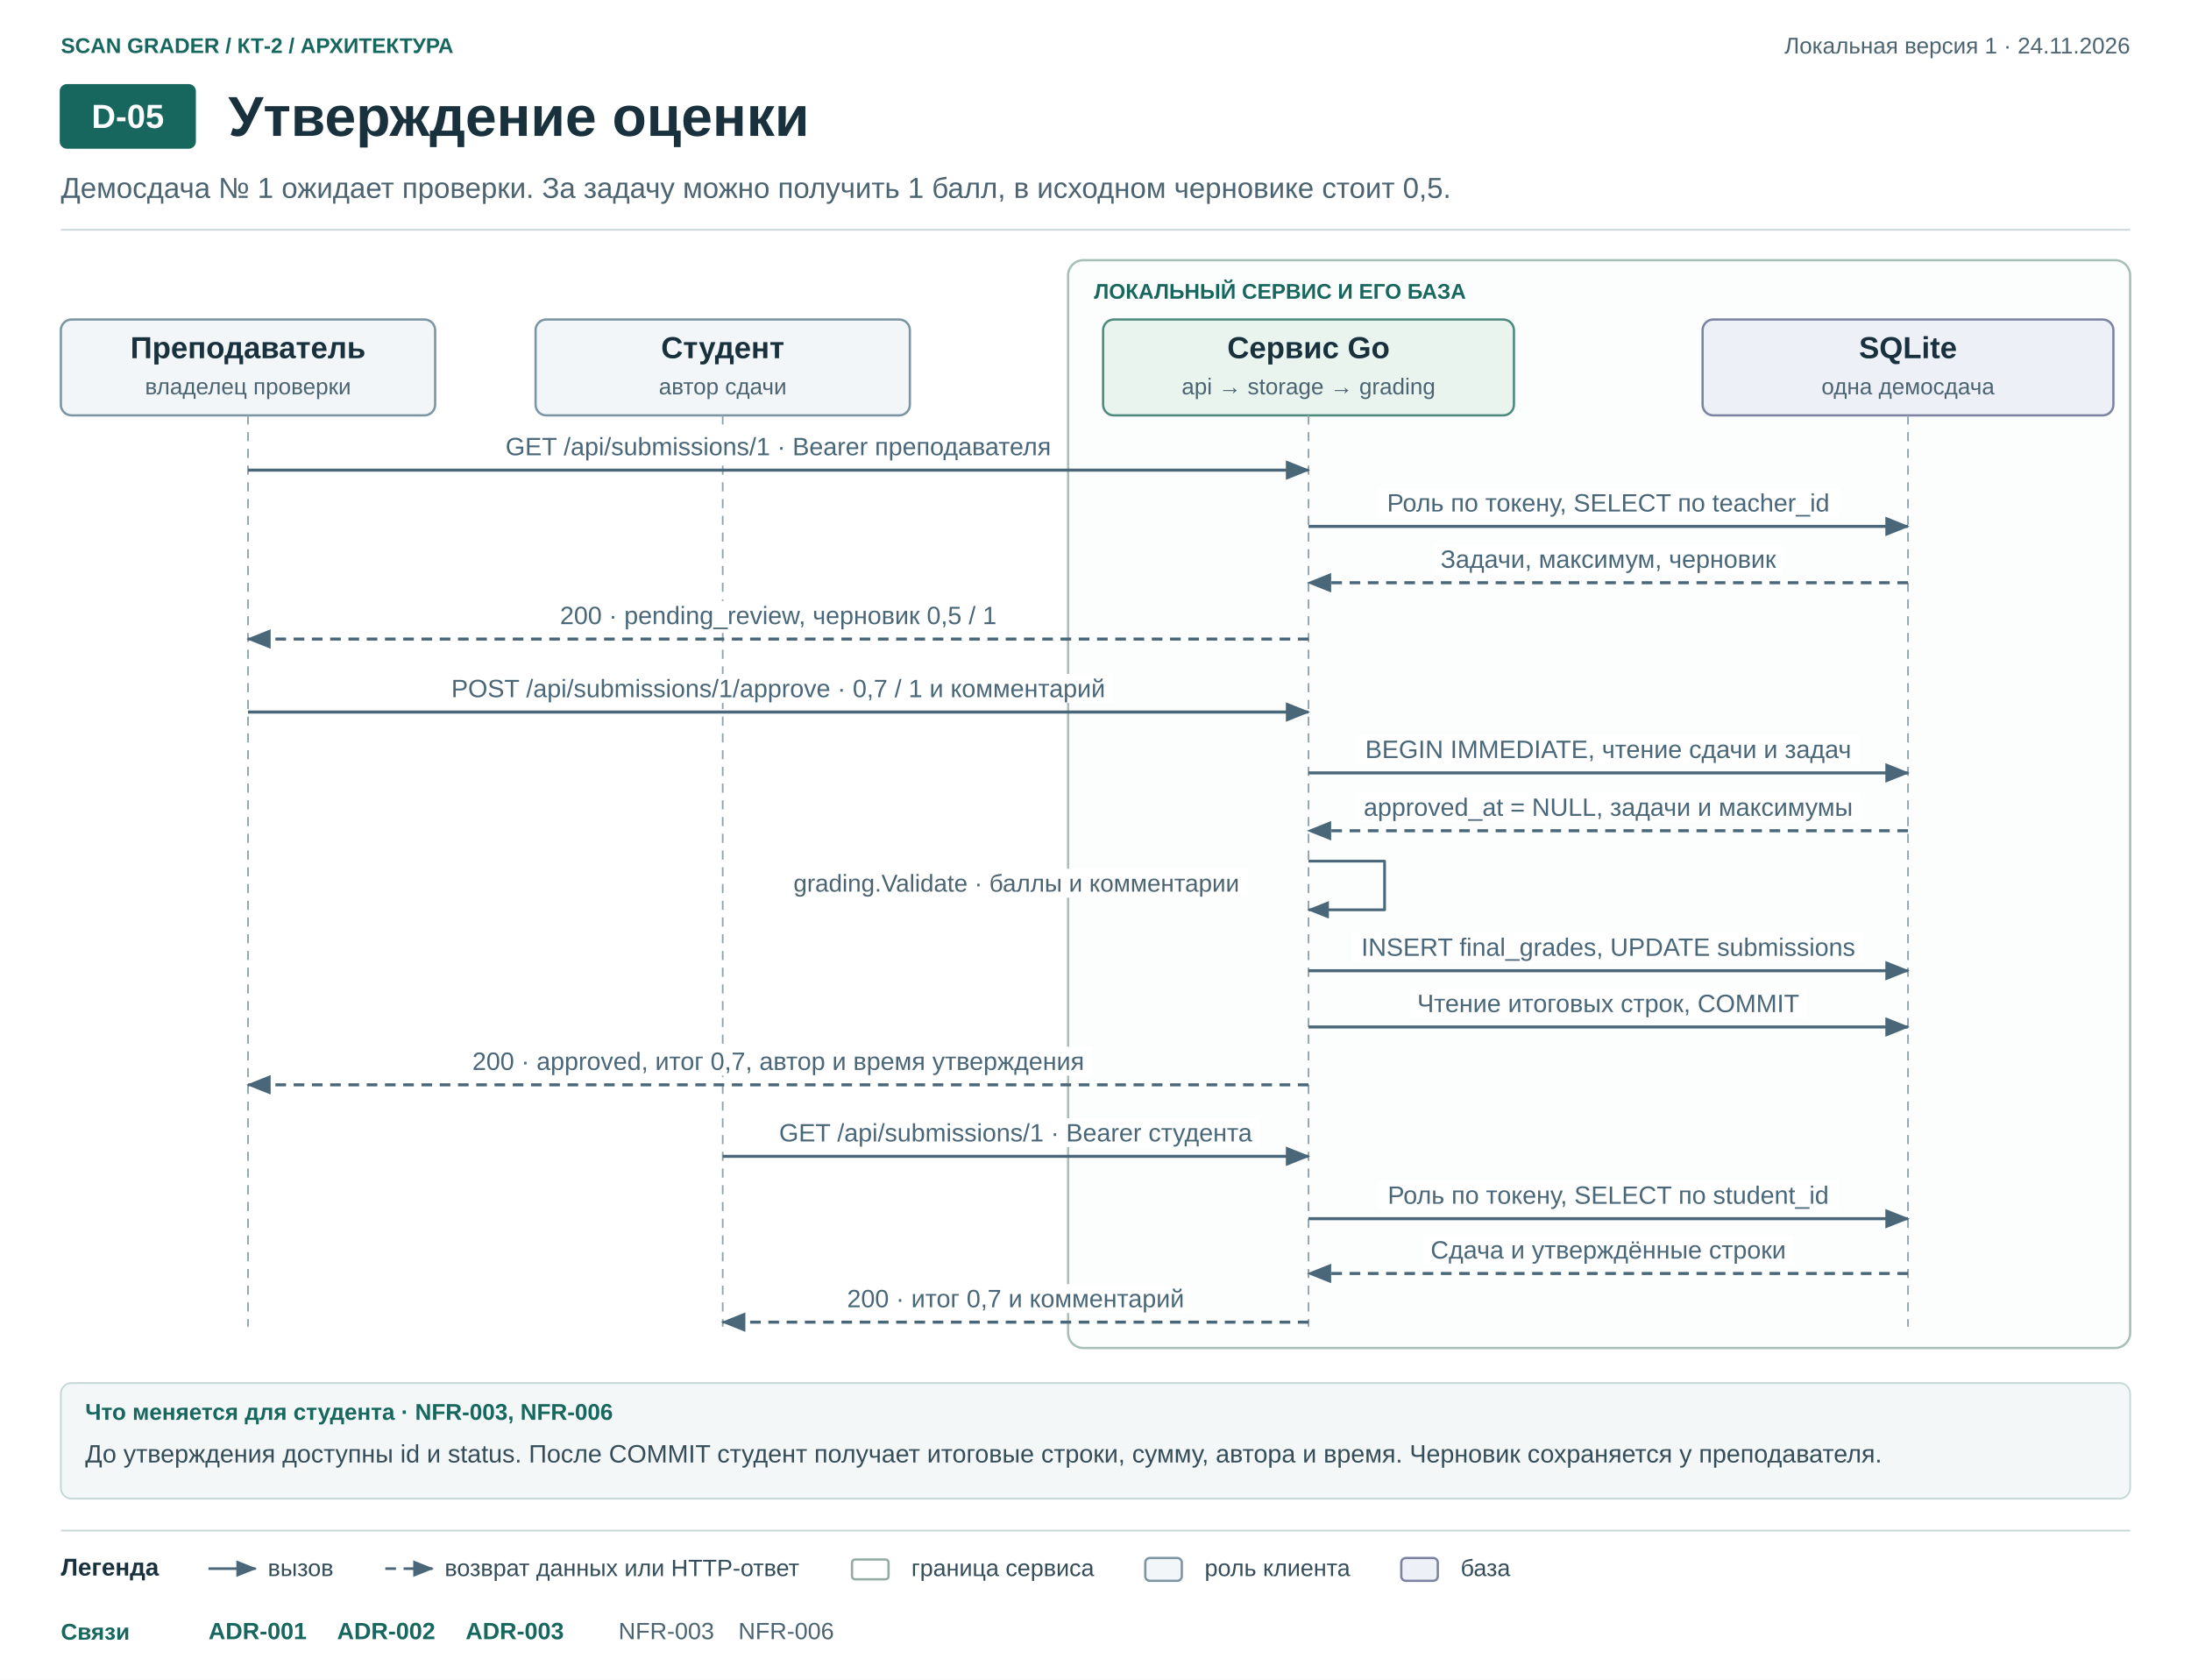
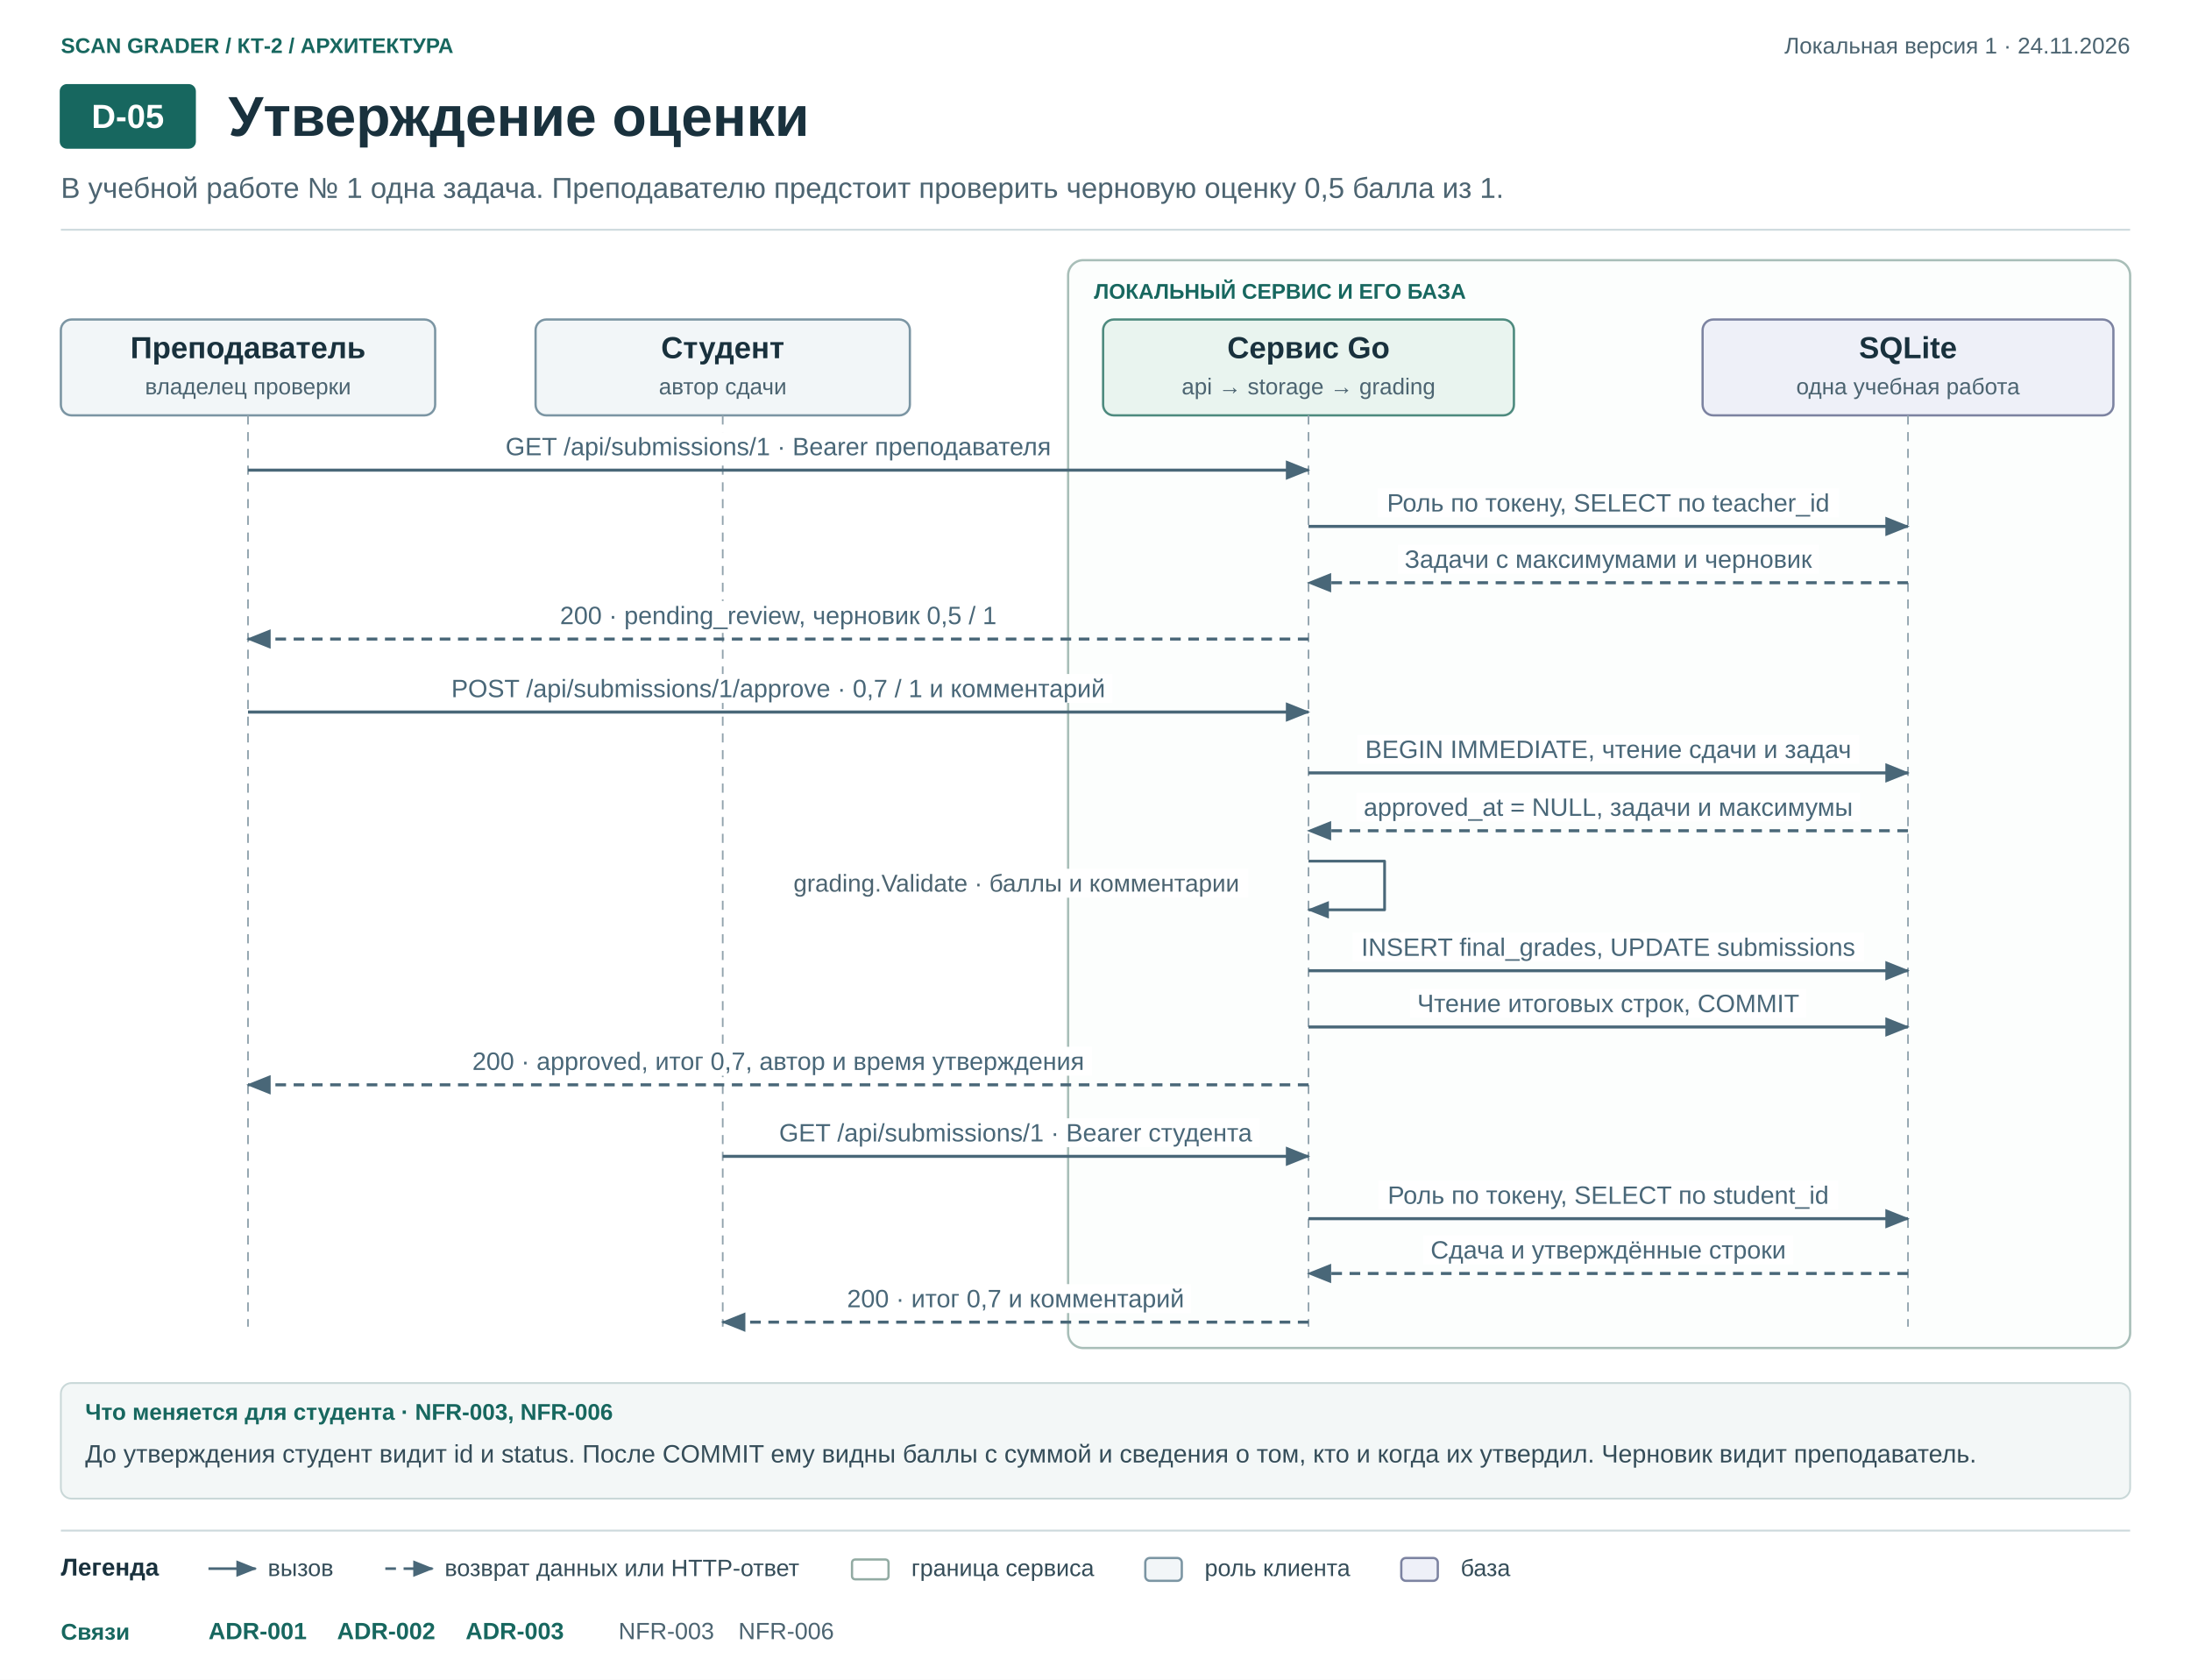
<svg xmlns="http://www.w3.org/2000/svg" xmlns:xlink="http://www.w3.org/1999/xlink" width="1440" height="1104" viewBox="0 0 1440 1104" role="img" aria-labelledby="title description" data-page="D-05">
  <defs>
    <marker id="arrow-regular" viewBox="0 0 10 8" refX="9.3" refY="4" orient="auto" markerWidth="8" markerHeight="7">
      <path fill="#496778" d="M0,0 L10,4 L0,8 Z" />
    </marker>
    <marker id="arrow-plan" viewBox="0 0 10 8" refX="9.3" refY="4" orient="auto" markerWidth="8" markerHeight="7">
      <path fill="#886420" d="M0,0 L10,4 L0,8 Z" />
    </marker>
    <marker id="arrow-exp" viewBox="0 0 10 8" refX="9.3" refY="4" orient="auto" markerWidth="8" markerHeight="7">
      <path fill="#725789" d="M0,0 L10,4 L0,8 Z" />
    </marker>
    <marker id="arrow-error" viewBox="0 0 10 8" refX="9.3" refY="4" orient="auto" markerWidth="8" markerHeight="7">
      <path fill="#994441" d="M0,0 L10,4 L0,8 Z" />
    </marker>
  </defs>
  <rect x="0" y="0" width="1440" height="1104" fill="white" />
  <text x="40" y="34.844" fill="#17675F" text-anchor="start" font-size="14" font-family="Arial, sans-serif" font-weight="700" data-cell="d05-item-1">SCAN GRADER    /    КТ-2    /    АРХИТЕКТУРА</text>
  <text x="1400" y="35.19" fill="#4C6471" text-anchor="end" font-size="15" font-family="Arial, sans-serif" font-weight="400" data-cell="d05-item-2">Локальная версия 1   ·   24.11.2026</text>
  <rect x="40" y="56" width="88" height="41" rx="4" fill="#17675F" stroke="#17675F" stroke-width="1.5" data-cell="d05-id" />
  <text x="84" y="84.112" fill="#FFFFFF" text-anchor="middle" font-size="22" font-family="Arial, sans-serif" font-weight="700" data-cell="d05-item-4">D-05</text>
  <text x="150" y="89.302" fill="#19313D" text-anchor="start" font-size="37" font-family="Arial, sans-serif" font-weight="700" data-cell="d05-item-5">Утверждение оценки</text>
-   <text x="40" y="130.074" fill="#4C6471" text-anchor="start" font-size="19" font-family="Arial, sans-serif" font-weight="400" data-cell="d05-item-6">Демосдача № 1 ожидает проверки. За задачу можно получить 1 балл, в исходном черновике стоит 0,5.</text>
+   <text x="40" y="130.074" fill="#4C6471" text-anchor="start" font-size="19" font-family="Arial, sans-serif" font-weight="400" data-cell="d05-item-6">В учебной работе № 1 одна задача. Преподавателю предстоит проверить черновую оценку 0,5 балла из 1.</text>
  <polyline points="40,151 1400,151" stroke="#CCD9DC" fill="none" stroke-width="1.2" stroke-linejoin="round" data-cell="d05-item-7" />
  <rect x="702" y="171" width="698" height="715" rx="10" fill="#FCFEFD" stroke="#A8BEB8" stroke-width="1.5" data-cell="d05-scope" />
  <text x="719" y="196.344" fill="#17675F" text-anchor="start" font-size="14" font-family="Arial, sans-serif" font-weight="700" data-cell="d05-item-9">ЛОКАЛЬНЫЙ СЕРВИС И ЕГО БАЗА</text>
  <rect x="40" y="210" width="246" height="662" rx="0" fill="none" stroke="none" stroke-width="1.5" data-cell="d05-teacher" aria-hidden="true" />
  <rect x="40" y="210" width="246" height="63" rx="7" fill="#F2F6F8" stroke="#7B95A3" stroke-width="1.5" data-cell="d05-item-11" />
  <text x="163" y="235.42" fill="#19313D" text-anchor="middle" font-size="20" font-family="Arial, sans-serif" font-weight="700" data-cell="d05-item-12">Преподаватель</text>
  <text x="163" y="259.19" fill="#4C6471" text-anchor="middle" font-size="15" font-family="Arial, sans-serif" font-weight="400" data-cell="d05-item-13">владелец проверки</text>
  <polyline points="163,273 163,872" stroke="#91A3AD" fill="none" stroke-width="1.1" stroke-linejoin="round" data-cell="d05-item-14" stroke-dasharray="6 5" />
  <rect x="352" y="210" width="246" height="662" rx="0" fill="none" stroke="none" stroke-width="1.5" data-cell="d05-student" aria-hidden="true" />
  <rect x="352" y="210" width="246" height="63" rx="7" fill="#F2F6F8" stroke="#7B95A3" stroke-width="1.5" data-cell="d05-item-16" />
  <text x="475" y="235.42" fill="#19313D" text-anchor="middle" font-size="20" font-family="Arial, sans-serif" font-weight="700" data-cell="d05-item-17">Студент</text>
  <text x="475" y="259.19" fill="#4C6471" text-anchor="middle" font-size="15" font-family="Arial, sans-serif" font-weight="400" data-cell="d05-item-18">автор сдачи</text>
  <polyline points="475,273 475,872" stroke="#91A3AD" fill="none" stroke-width="1.1" stroke-linejoin="round" data-cell="d05-item-19" stroke-dasharray="6 5" />
  <rect x="725" y="210" width="270" height="662" rx="0" fill="none" stroke="none" stroke-width="1.5" data-cell="d05-service" aria-hidden="true" />
  <rect x="725" y="210" width="270" height="63" rx="7" fill="#E9F4EF" stroke="#4D8A7E" stroke-width="1.5" data-cell="d05-item-21" />
  <text x="860" y="235.42" fill="#19313D" text-anchor="middle" font-size="20" font-family="Arial, sans-serif" font-weight="700" data-cell="d05-item-22">Сервис Go</text>
  <text x="860" y="259.19" fill="#4C6471" text-anchor="middle" font-size="15" font-family="Arial, sans-serif" font-weight="400" data-cell="d05-item-23">api → storage → grading</text>
  <polyline points="860,273 860,872" stroke="#91A3AD" fill="none" stroke-width="1.1" stroke-linejoin="round" data-cell="d05-item-24" stroke-dasharray="6 5" />
  <rect x="1119" y="210" width="270" height="662" rx="0" fill="none" stroke="none" stroke-width="1.5" data-cell="d05-sqlite" aria-hidden="true" />
  <rect x="1119" y="210" width="270" height="63" rx="7" fill="#EEF0F8" stroke="#7C83A1" stroke-width="1.5" data-cell="d05-item-26" />
  <text x="1254" y="235.42" fill="#19313D" text-anchor="middle" font-size="20" font-family="Arial, sans-serif" font-weight="700" data-cell="d05-item-27">SQLite</text>
-   <text x="1254" y="259.19" fill="#4C6471" text-anchor="middle" font-size="15" font-family="Arial, sans-serif" font-weight="400" data-cell="d05-item-28">одна демосдача</text>
+   <text x="1254" y="259.19" fill="#4C6471" text-anchor="middle" font-size="15" font-family="Arial, sans-serif" font-weight="400" data-cell="d05-item-28">одна учебная работа</text>
  <polyline points="1254,273 1254,872" stroke="#91A3AD" fill="none" stroke-width="1.1" stroke-linejoin="round" data-cell="d05-item-29" stroke-dasharray="6 5" />
  <polyline points="163,309 860,309" stroke="#496778" fill="none" stroke-width="2" stroke-linejoin="round" data-cell="d05-item-30" marker-end="url(#arrow-regular)" />
  <rect x="326.264" y="284" width="370.473" height="19" rx="0" fill="#FFFFFF" stroke="none" stroke-width="0" data-cell="d05-item-31" />
  <text x="511.5" y="299.209" fill="#496778" text-anchor="middle" font-size="16.5" font-family="Arial, sans-serif" font-weight="400" data-cell="d05-item-32">GET /api/submissions/1 · Bearer преподавателя</text>
  <polyline points="860,346 1254,346" stroke="#496778" fill="none" stroke-width="2" stroke-linejoin="round" data-cell="d05-item-33" marker-end="url(#arrow-regular)" />
  <rect x="905.398" y="321" width="303.203" height="19" rx="0" fill="#FFFFFF" stroke="none" stroke-width="0" data-cell="d05-item-34" />
  <text x="1057" y="336.209" fill="#496778" text-anchor="middle" font-size="16.5" font-family="Arial, sans-serif" font-weight="400" data-cell="d05-item-35">Роль по токену, SELECT по teacher_id</text>
  <polyline points="1254,383 860,383" stroke="#496778" fill="none" stroke-width="2" stroke-linejoin="round" data-cell="d05-item-36" stroke-dasharray="7 5" marker-end="url(#arrow-regular)" />
-   <rect x="942.25" y="358" width="229.5" height="19" rx="0" fill="#FFFFFF" stroke="none" stroke-width="0" data-cell="d05-item-37" />
-   <text x="1057" y="373.209" fill="#496778" text-anchor="middle" font-size="16.5" font-family="Arial, sans-serif" font-weight="400" data-cell="d05-item-38">Задачи, максимум, черновик</text>
+   <rect x="918.625" y="358" width="276.75" height="19" rx="0" fill="#FFFFFF" stroke="none" stroke-width="0" data-cell="d05-item-37" />
+   <text x="1057" y="373.209" fill="#496778" text-anchor="middle" font-size="16.5" font-family="Arial, sans-serif" font-weight="400" data-cell="d05-item-38">Задачи с максимумами и черновик</text>
  <polyline points="860,420 163,420" stroke="#496778" fill="none" stroke-width="2" stroke-linejoin="round" data-cell="d05-item-39" stroke-dasharray="7 5" marker-end="url(#arrow-regular)" />
  <rect x="362.758" y="395" width="297.484" height="19" rx="0" fill="#FFFFFF" stroke="none" stroke-width="0" data-cell="d05-item-40" />
  <text x="511.5" y="410.209" fill="#496778" text-anchor="middle" font-size="16.5" font-family="Arial, sans-serif" font-weight="400" data-cell="d05-item-41">200 · pending_review, черновик 0,5 / 1</text>
  <polyline points="163,468 860,468" stroke="#496778" fill="none" stroke-width="2" stroke-linejoin="round" data-cell="d05-item-42" marker-end="url(#arrow-regular)" />
  <rect x="291.877" y="443" width="439.246" height="19" rx="0" fill="#FFFFFF" stroke="none" stroke-width="0" data-cell="d05-item-43" />
  <text x="511.5" y="458.209" fill="#496778" text-anchor="middle" font-size="16.5" font-family="Arial, sans-serif" font-weight="400" data-cell="d05-item-44">POST /api/submissions/1/approve · 0,7 / 1 и комментарий</text>
  <polyline points="860,508 1254,508" stroke="#496778" fill="none" stroke-width="2" stroke-linejoin="round" data-cell="d05-item-45" marker-end="url(#arrow-regular)" />
  <rect x="892.016" y="483" width="329.969" height="19" rx="0" fill="#FFFFFF" stroke="none" stroke-width="0" data-cell="d05-item-46" />
  <text x="1057" y="498.209" fill="#496778" text-anchor="middle" font-size="16.5" font-family="Arial, sans-serif" font-weight="400" data-cell="d05-item-47">BEGIN IMMEDIATE, чтение сдачи и задач</text>
  <polyline points="1254,546 860,546" stroke="#496778" fill="none" stroke-width="2" stroke-linejoin="round" data-cell="d05-item-48" stroke-dasharray="7 5" marker-end="url(#arrow-regular)" />
  <rect x="891.5" y="521" width="331" height="19" rx="0" fill="#FFFFFF" stroke="none" stroke-width="0" data-cell="d05-item-49" />
  <text x="1057" y="536.209" fill="#496778" text-anchor="middle" font-size="16.5" font-family="Arial, sans-serif" font-weight="400" data-cell="d05-item-50">approved_at = NULL, задачи и максимумы</text>
  <polyline points="860,566 910,566 910,598 860,598" stroke="#496778" fill="none" stroke-width="1.8" stroke-linejoin="round" data-cell="d05-item-51" marker-end="url(#arrow-regular)" />
  <rect x="515.512" y="571" width="304.977" height="19" rx="0" fill="#FFFFFF" stroke="none" stroke-width="0" data-cell="d05-item-52" />
  <text x="668" y="586.036" fill="#4C6471" text-anchor="middle" font-size="16" font-family="Arial, sans-serif" font-weight="400" data-cell="d05-item-53">grading.Validate · баллы и комментарии</text>
  <polyline points="860,638 1254,638" stroke="#496778" fill="none" stroke-width="2" stroke-linejoin="round" data-cell="d05-item-54" marker-end="url(#arrow-regular)" />
  <rect x="888.889" y="613" width="336.223" height="19" rx="0" fill="#FFFFFF" stroke="none" stroke-width="0" data-cell="d05-item-55" />
  <text x="1057" y="628.209" fill="#496778" text-anchor="middle" font-size="16.5" font-family="Arial, sans-serif" font-weight="400" data-cell="d05-item-56">INSERT final_grades, UPDATE submissions</text>
  <polyline points="860,675 1254,675" stroke="#496778" fill="none" stroke-width="2" stroke-linejoin="round" data-cell="d05-item-57" marker-end="url(#arrow-regular)" />
  <rect x="926.756" y="650" width="260.488" height="19" rx="0" fill="#FFFFFF" stroke="none" stroke-width="0" data-cell="d05-item-58" />
  <text x="1057" y="665.209" fill="#496778" text-anchor="middle" font-size="16.5" font-family="Arial, sans-serif" font-weight="400" data-cell="d05-item-59">Чтение итоговых строк, COMMIT</text>
  <polyline points="860,713 163,713" stroke="#496778" fill="none" stroke-width="2" stroke-linejoin="round" data-cell="d05-item-60" stroke-dasharray="7 5" marker-end="url(#arrow-regular)" />
  <rect x="305.258" y="688" width="412.484" height="19" rx="0" fill="#FFFFFF" stroke="none" stroke-width="0" data-cell="d05-item-61" />
  <text x="511.5" y="703.209" fill="#496778" text-anchor="middle" font-size="16.5" font-family="Arial, sans-serif" font-weight="400" data-cell="d05-item-62">200 · approved, итог 0,7, автор и время утверждения</text>
  <polyline points="475,760 860,760" stroke="#496778" fill="none" stroke-width="2" stroke-linejoin="round" data-cell="d05-item-63" marker-end="url(#arrow-regular)" />
  <rect x="507.006" y="735" width="320.988" height="19" rx="0" fill="#FFFFFF" stroke="none" stroke-width="0" data-cell="d05-item-64" />
  <text x="667.5" y="750.209" fill="#496778" text-anchor="middle" font-size="16.5" font-family="Arial, sans-serif" font-weight="400" data-cell="d05-item-65">GET /api/submissions/1 · Bearer студента</text>
  <polyline points="860,801 1254,801" stroke="#496778" fill="none" stroke-width="2" stroke-linejoin="round" data-cell="d05-item-66" marker-end="url(#arrow-regular)" />
  <rect x="905.898" y="776" width="302.203" height="19" rx="0" fill="#FFFFFF" stroke="none" stroke-width="0" data-cell="d05-item-67" />
  <text x="1057" y="791.209" fill="#496778" text-anchor="middle" font-size="16.5" font-family="Arial, sans-serif" font-weight="400" data-cell="d05-item-68">Роль по токену, SELECT по student_id</text>
  <polyline points="1254,837 860,837" stroke="#496778" fill="none" stroke-width="2" stroke-linejoin="round" data-cell="d05-item-69" stroke-dasharray="7 5" marker-end="url(#arrow-regular)" />
  <rect x="935.379" y="812" width="243.242" height="19" rx="0" fill="#FFFFFF" stroke="none" stroke-width="0" data-cell="d05-item-70" />
  <text x="1057" y="827.209" fill="#496778" text-anchor="middle" font-size="16.5" font-family="Arial, sans-serif" font-weight="400" data-cell="d05-item-71">Сдача и утверждённые строки</text>
  <polyline points="860,869 475,869" stroke="#496778" fill="none" stroke-width="2" stroke-linejoin="round" data-cell="d05-item-72" stroke-dasharray="7 5" marker-end="url(#arrow-regular)" />
  <rect x="552.127" y="844" width="230.746" height="19" rx="0" fill="#FFFFFF" stroke="none" stroke-width="0" data-cell="d05-item-73" />
  <text x="667.5" y="859.209" fill="#496778" text-anchor="middle" font-size="16.5" font-family="Arial, sans-serif" font-weight="400" data-cell="d05-item-74">200 · итог 0,7 и комментарий</text>
  <rect x="40" y="909" width="1360" height="76" rx="7" fill="#F3F7F7" stroke="#C9D8D8" stroke-width="1.2" data-cell="d05-publication" />
  <text x="56" y="933.19" fill="#17675F" text-anchor="start" font-size="15" font-family="Arial, sans-serif" font-weight="700" data-cell="d05-item-76">Что меняется для студента · NFR-003, NFR-006</text>
-   <text x="56" y="961.209" fill="#354D59" text-anchor="start" font-size="16.5" font-family="Arial, sans-serif" font-weight="400" data-cell="d05-item-77">До утверждения доступны id и status. После COMMIT студент получает итоговые строки, сумму, автора и время. Черновик сохраняется у преподавателя.</text>
+   <text x="56" y="961.209" fill="#354D59" text-anchor="start" font-size="16.5" font-family="Arial, sans-serif" font-weight="400" data-cell="d05-item-77">До утверждения студент видит id и status. После COMMIT ему видны баллы с суммой и сведения о том, кто и когда их утвердил. Черновик видит преподаватель.</text>
  <polyline points="40,1006 1400,1006" stroke="#CCD9DC" fill="none" stroke-width="1.2" stroke-linejoin="round" data-cell="d05-item-78" />
  <text x="40" y="1035.536" fill="#19313D" text-anchor="start" font-size="16" font-family="Arial, sans-serif" font-weight="700" data-cell="d05-item-79">Легенда</text>
  <polyline points="137,1031 168,1031" stroke="#496778" fill="none" stroke-width="1.7" stroke-linejoin="round" data-cell="d05-item-80" marker-end="url(#arrow-regular)" />
  <text x="176" y="1035.863" fill="#354D59" text-anchor="start" font-size="15.5" font-family="Arial, sans-serif" font-weight="400" data-cell="d05-item-81">вызов</text>
  <polyline points="253.246,1031 284.246,1031" stroke="#496778" fill="none" stroke-width="1.7" stroke-linejoin="round" data-cell="d05-item-82" stroke-dasharray="7 5" marker-end="url(#arrow-regular)" />
  <text x="292.246" y="1035.863" fill="#354D59" text-anchor="start" font-size="15.5" font-family="Arial, sans-serif" font-weight="400" data-cell="d05-item-83">возврат данных или HTTP-ответ</text>
  <rect x="559.969" y="1025" width="24" height="13" rx="2" fill="none" stroke="#92ABA3" stroke-width="1.5" data-cell="d05-item-84" />
  <text x="598.969" y="1035.863" fill="#354D59" text-anchor="start" font-size="15.5" font-family="Arial, sans-serif" font-weight="400" data-cell="d05-item-85">граница сервиса</text>
  <rect x="752.719" y="1024" width="24" height="15" rx="3" fill="#F2F6F8" stroke="#7B95A3" stroke-width="1.5" data-cell="d05-item-86" />
  <text x="791.719" y="1035.863" fill="#354D59" text-anchor="start" font-size="15.5" font-family="Arial, sans-serif" font-weight="400" data-cell="d05-item-87">роль клиента</text>
  <rect x="920.965" y="1024" width="24" height="15" rx="3" fill="#EEF0F8" stroke="#7C83A1" stroke-width="1.5" data-cell="d05-item-88" />
  <text x="959.965" y="1035.863" fill="#354D59" text-anchor="start" font-size="15.5" font-family="Arial, sans-serif" font-weight="400" data-cell="d05-item-89">база</text>
  <text x="40" y="1077.69" fill="#17675F" text-anchor="start" font-size="15" font-family="Arial, sans-serif" font-weight="700" data-cell="d05-item-90">Связи</text>
  <a href="../adr/ADR-001-system.md" xlink:href="../adr/ADR-001-system.md">
    <text x="137" y="1077.363" fill="#17675F" text-anchor="start" font-size="15.5" font-family="Arial, sans-serif" font-weight="700" data-cell="d05-item-91">ADR-001</text>
  </a>
  <a href="../adr/ADR-002-storage.md" xlink:href="../adr/ADR-002-storage.md">
    <text x="221.5" y="1077.363" fill="#17675F" text-anchor="start" font-size="15.5" font-family="Arial, sans-serif" font-weight="700" data-cell="d05-item-92">ADR-002</text>
  </a>
  <a href="../adr/ADR-003-interaction.md" xlink:href="../adr/ADR-003-interaction.md">
    <text x="306" y="1077.363" fill="#17675F" text-anchor="start" font-size="15.5" font-family="Arial, sans-serif" font-weight="700" data-cell="d05-item-93">ADR-003</text>
  </a>
  <a href="../requirements/nfr.md" xlink:href="../requirements/nfr.md">
    <text x="406.5" y="1077.363" fill="#4C6471" text-anchor="start" font-size="15.5" font-family="Arial, sans-serif" font-weight="400" data-cell="d05-item-94">NFR-003</text>
  </a>
  <a href="../requirements/nfr.md" xlink:href="../requirements/nfr.md">
    <text x="485.25" y="1077.363" fill="#4C6471" text-anchor="start" font-size="15.5" font-family="Arial, sans-serif" font-weight="400" data-cell="d05-item-95">NFR-006</text>
  </a>
</svg>
